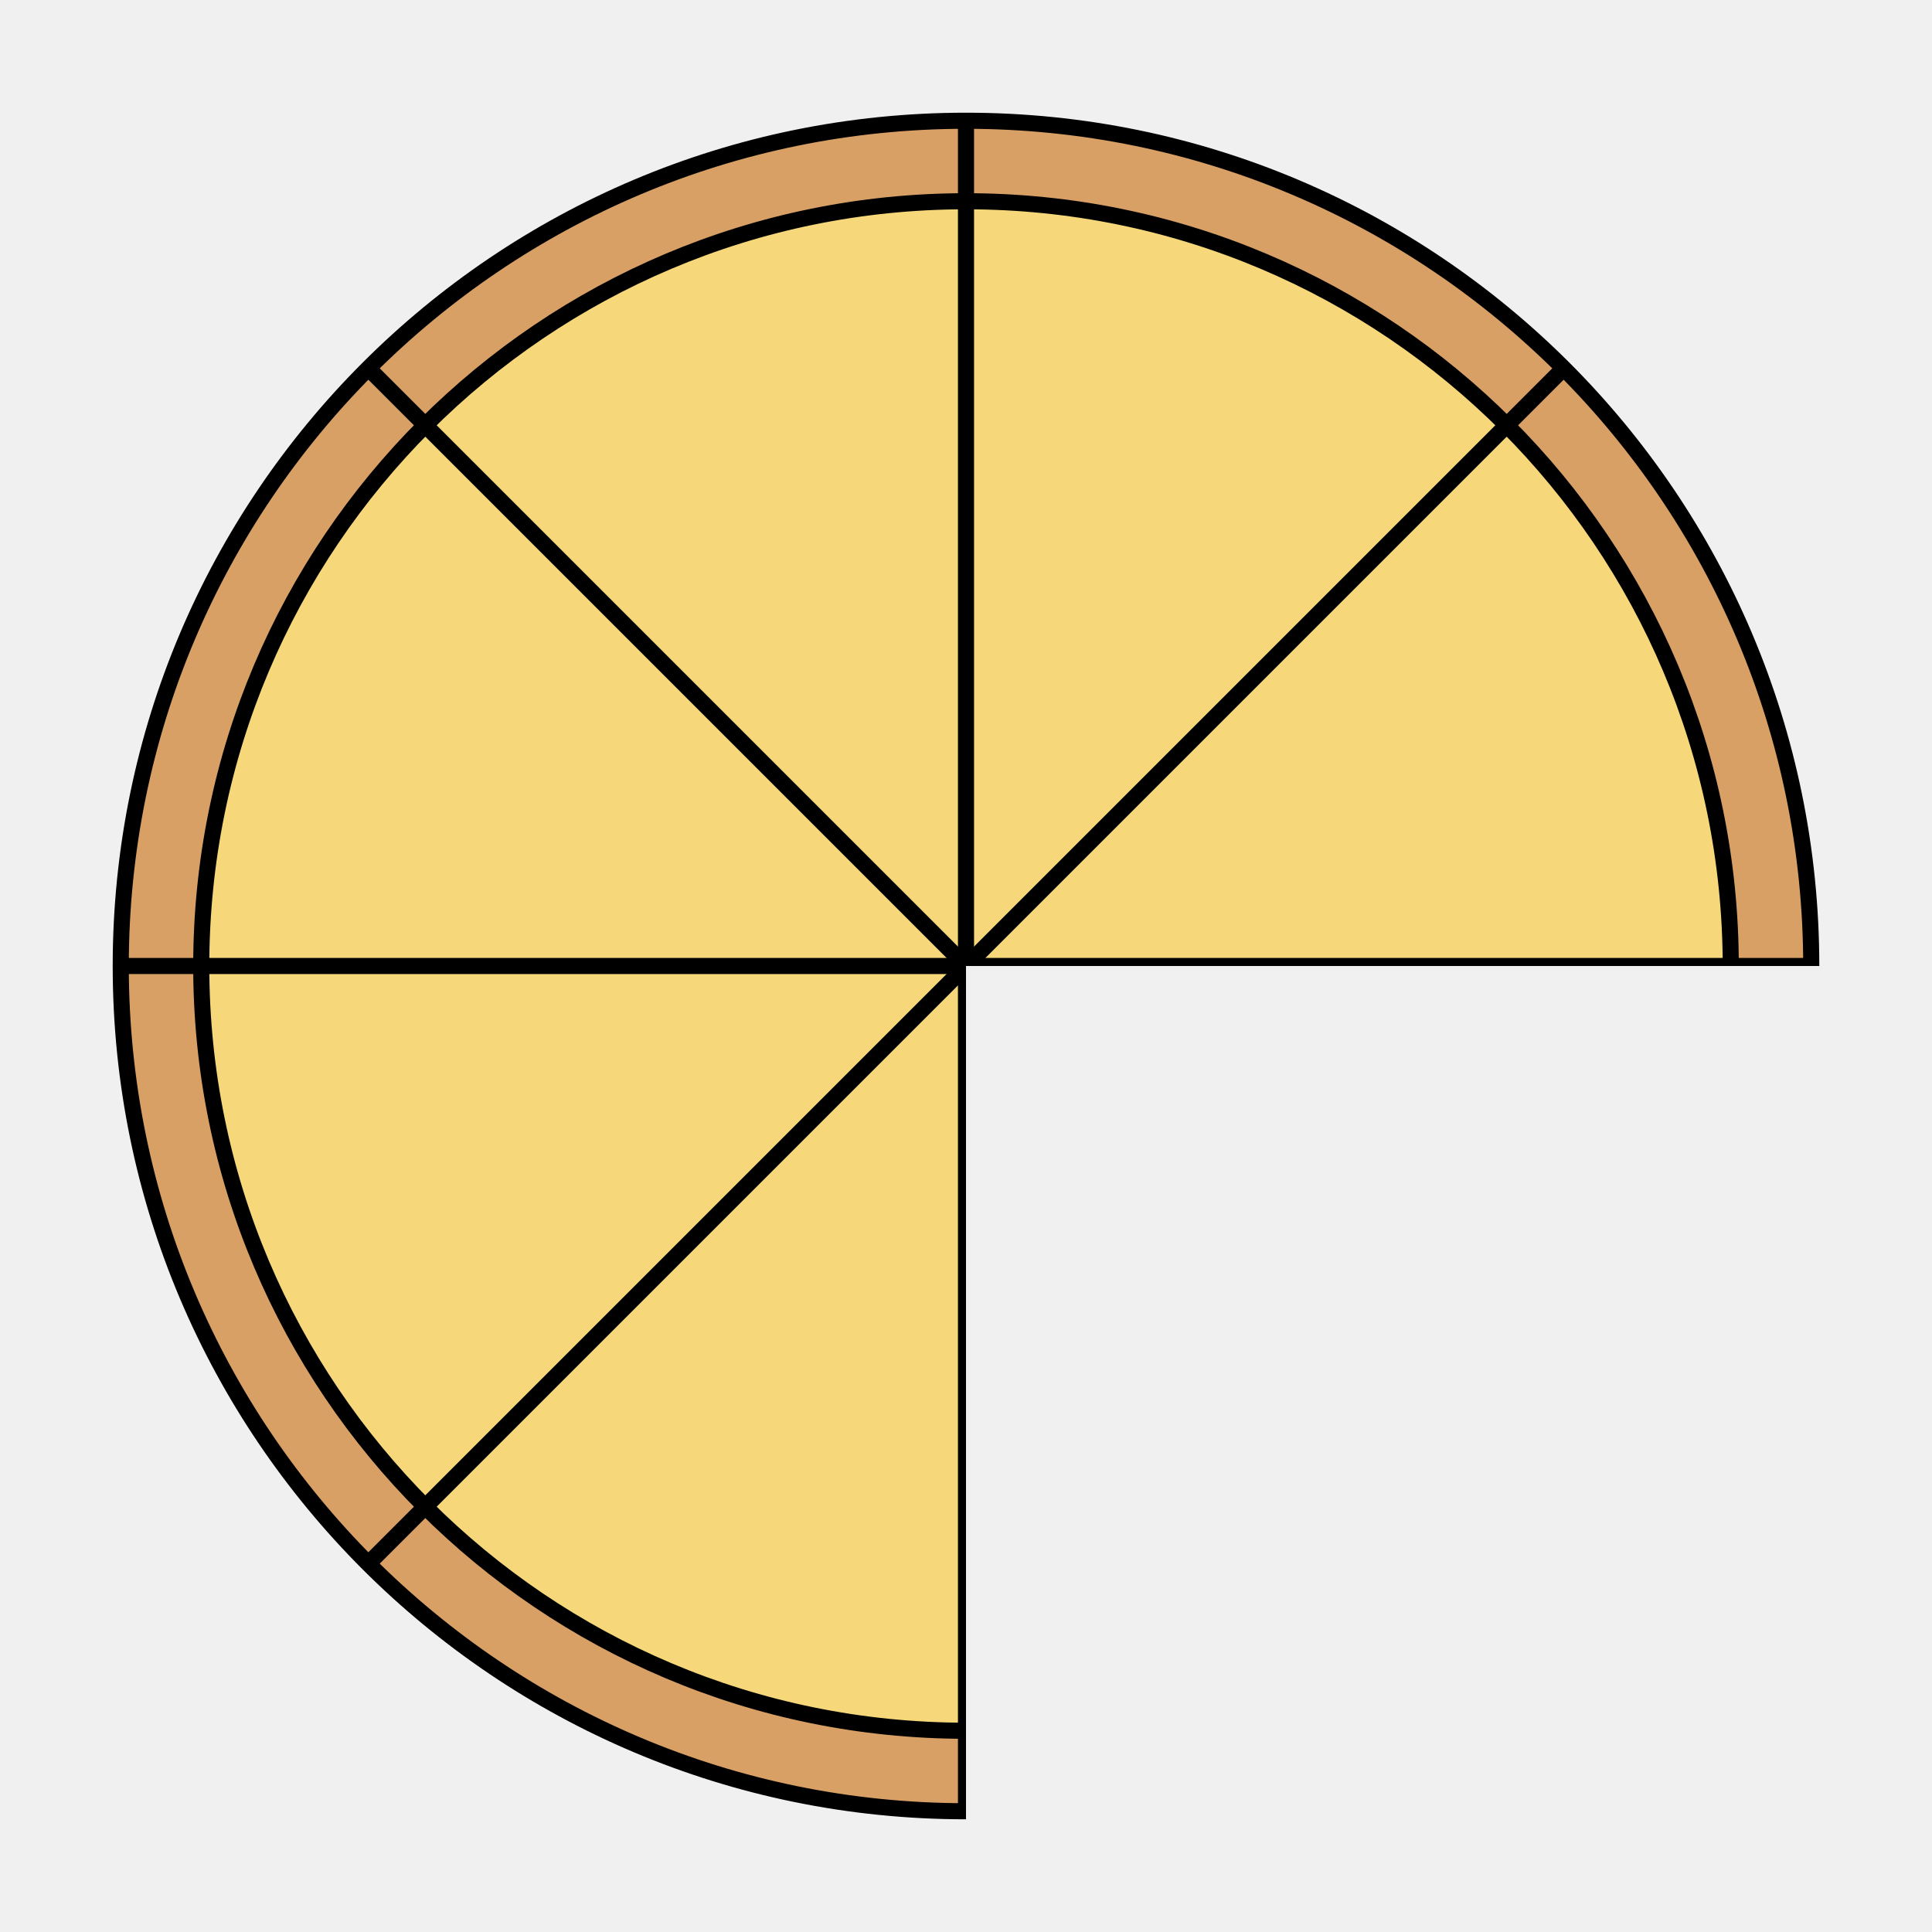
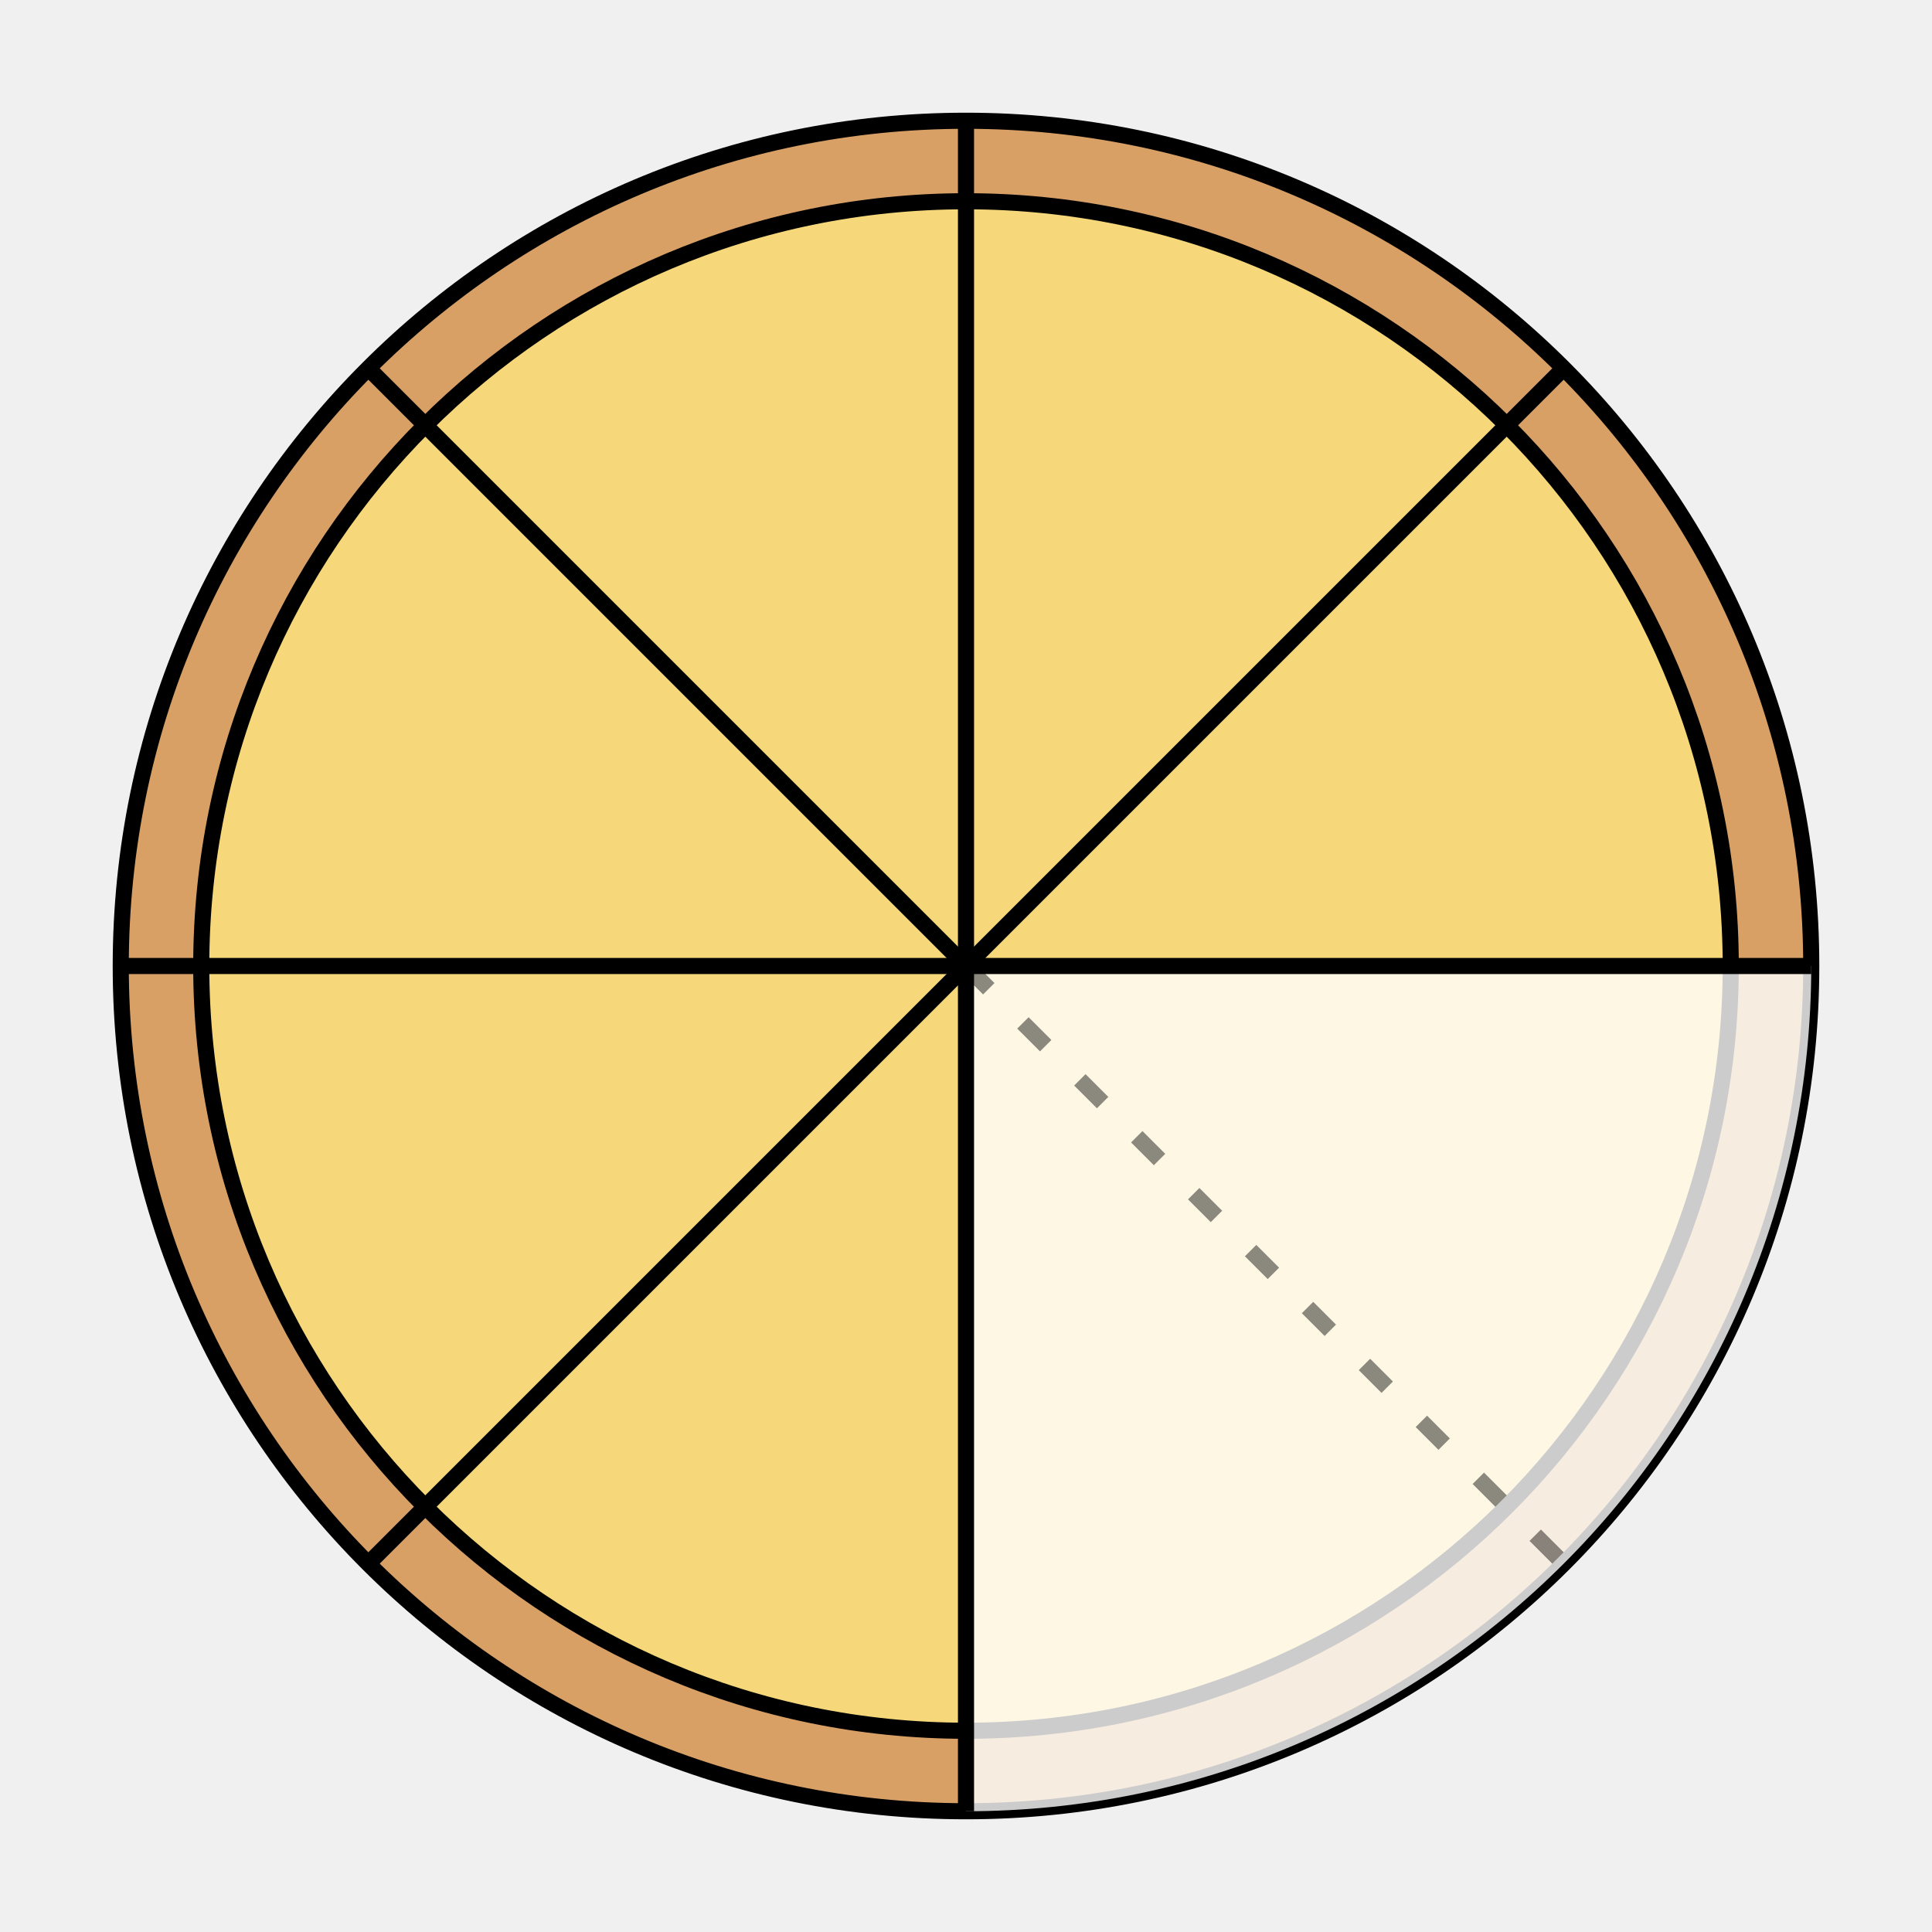
- <svg xmlns="http://www.w3.org/2000/svg" width="260" height="260" viewBox="-120 -120 240 240" role="img" aria-label="Cheese pizza divided into 8 slices with 2 slices missing">
-   <defs>
-     <mask id="pizzaMask">
-       <rect x="-120" y="-120" width="240" height="240" fill="white" />
-       <path d="M0,0 L120,0 A120,120 0 0,1 0,120 Z" fill="black" />
-     </mask>
-   </defs>
-   <g mask="url(#pizzaMask)">
-     <circle cx="0" cy="0" r="105" fill="#d9a066" stroke="#000" stroke-width="2" />
-     <circle cx="0" cy="0" r="95" fill="#f6d87a" stroke="#000" stroke-width="2" />
-     <g stroke="#000" stroke-width="2">
-       <line x1="0" y1="0" x2="105" y2="0" />
-       <line x1="0" y1="0" x2="0" y2="105" />
-       <line x1="0" y1="0" x2="-74.246" y2="74.246" />
-       <line x1="0" y1="0" x2="-105" y2="0" />
-       <line x1="0" y1="0" x2="-74.246" y2="-74.246" />
-       <line x1="0" y1="0" x2="0" y2="-105" />
-       <line x1="0" y1="0" x2="74.246" y2="-74.246" />
-     </g>
+ <svg xmlns="http://www.w3.org/2000/svg" width="260" height="260" viewBox="-120 -120 240 240" role="img" aria-label="Cheese pizza divided into 8 slices with 2 slices eaten">
+   <circle cx="0" cy="0" r="105" fill="#d9a066" stroke="#000" stroke-width="2" />
+   <circle cx="0" cy="0" r="95" fill="#f6d87a" stroke="#000" stroke-width="2" />
+   <path d="M0,0 L105,0 A105,105 0 0,1 0,105 Z" fill="#ffffff" opacity="0.8" />
+   <g stroke="#000" stroke-width="2">
+     <line x1="0" y1="0" x2="105" y2="0" />
+     <line x1="0" y1="0" x2="0" y2="105" />
+     <line x1="0" y1="0" x2="-74.246" y2="74.246" />
+     <line x1="0" y1="0" x2="-105" y2="0" />
+     <line x1="0" y1="0" x2="-74.246" y2="-74.246" />
+     <line x1="0" y1="0" x2="0" y2="-105" />
+     <line x1="0" y1="0" x2="74.246" y2="-74.246" />
+   </g>
+   <g stroke="#000" stroke-width="2" stroke-dasharray="4 6" opacity="0.45">
+     <line x1="0" y1="0" x2="74.246" y2="74.246" />
  </g>
</svg>
